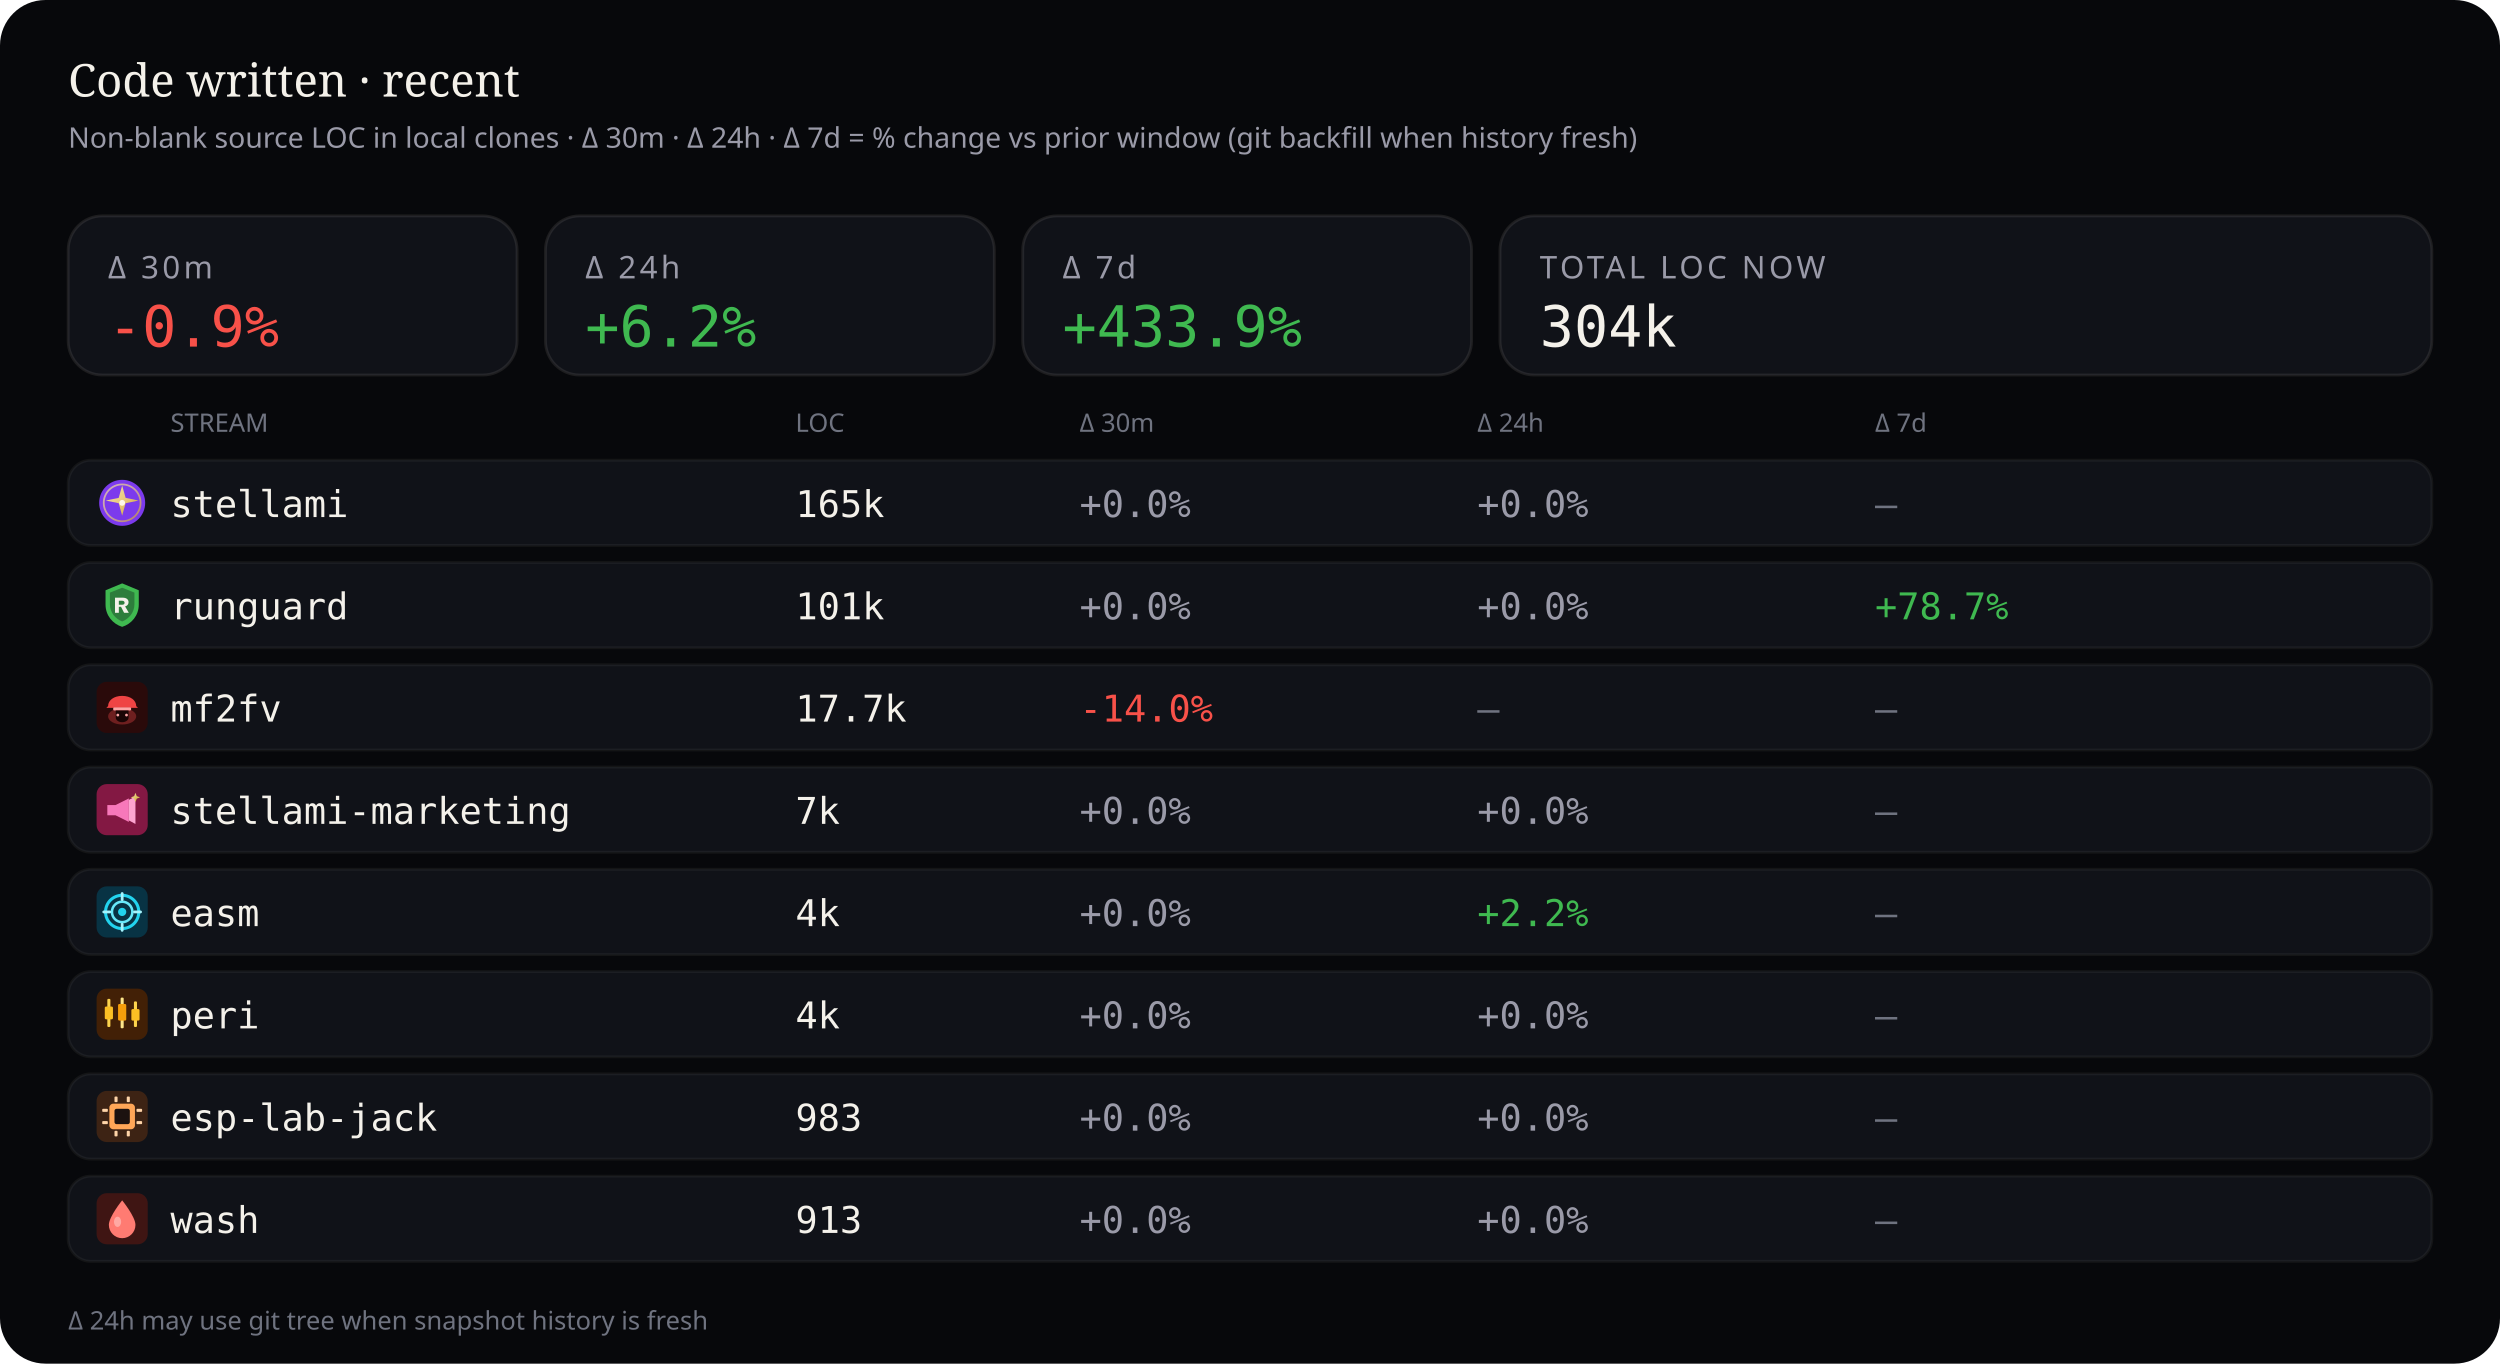
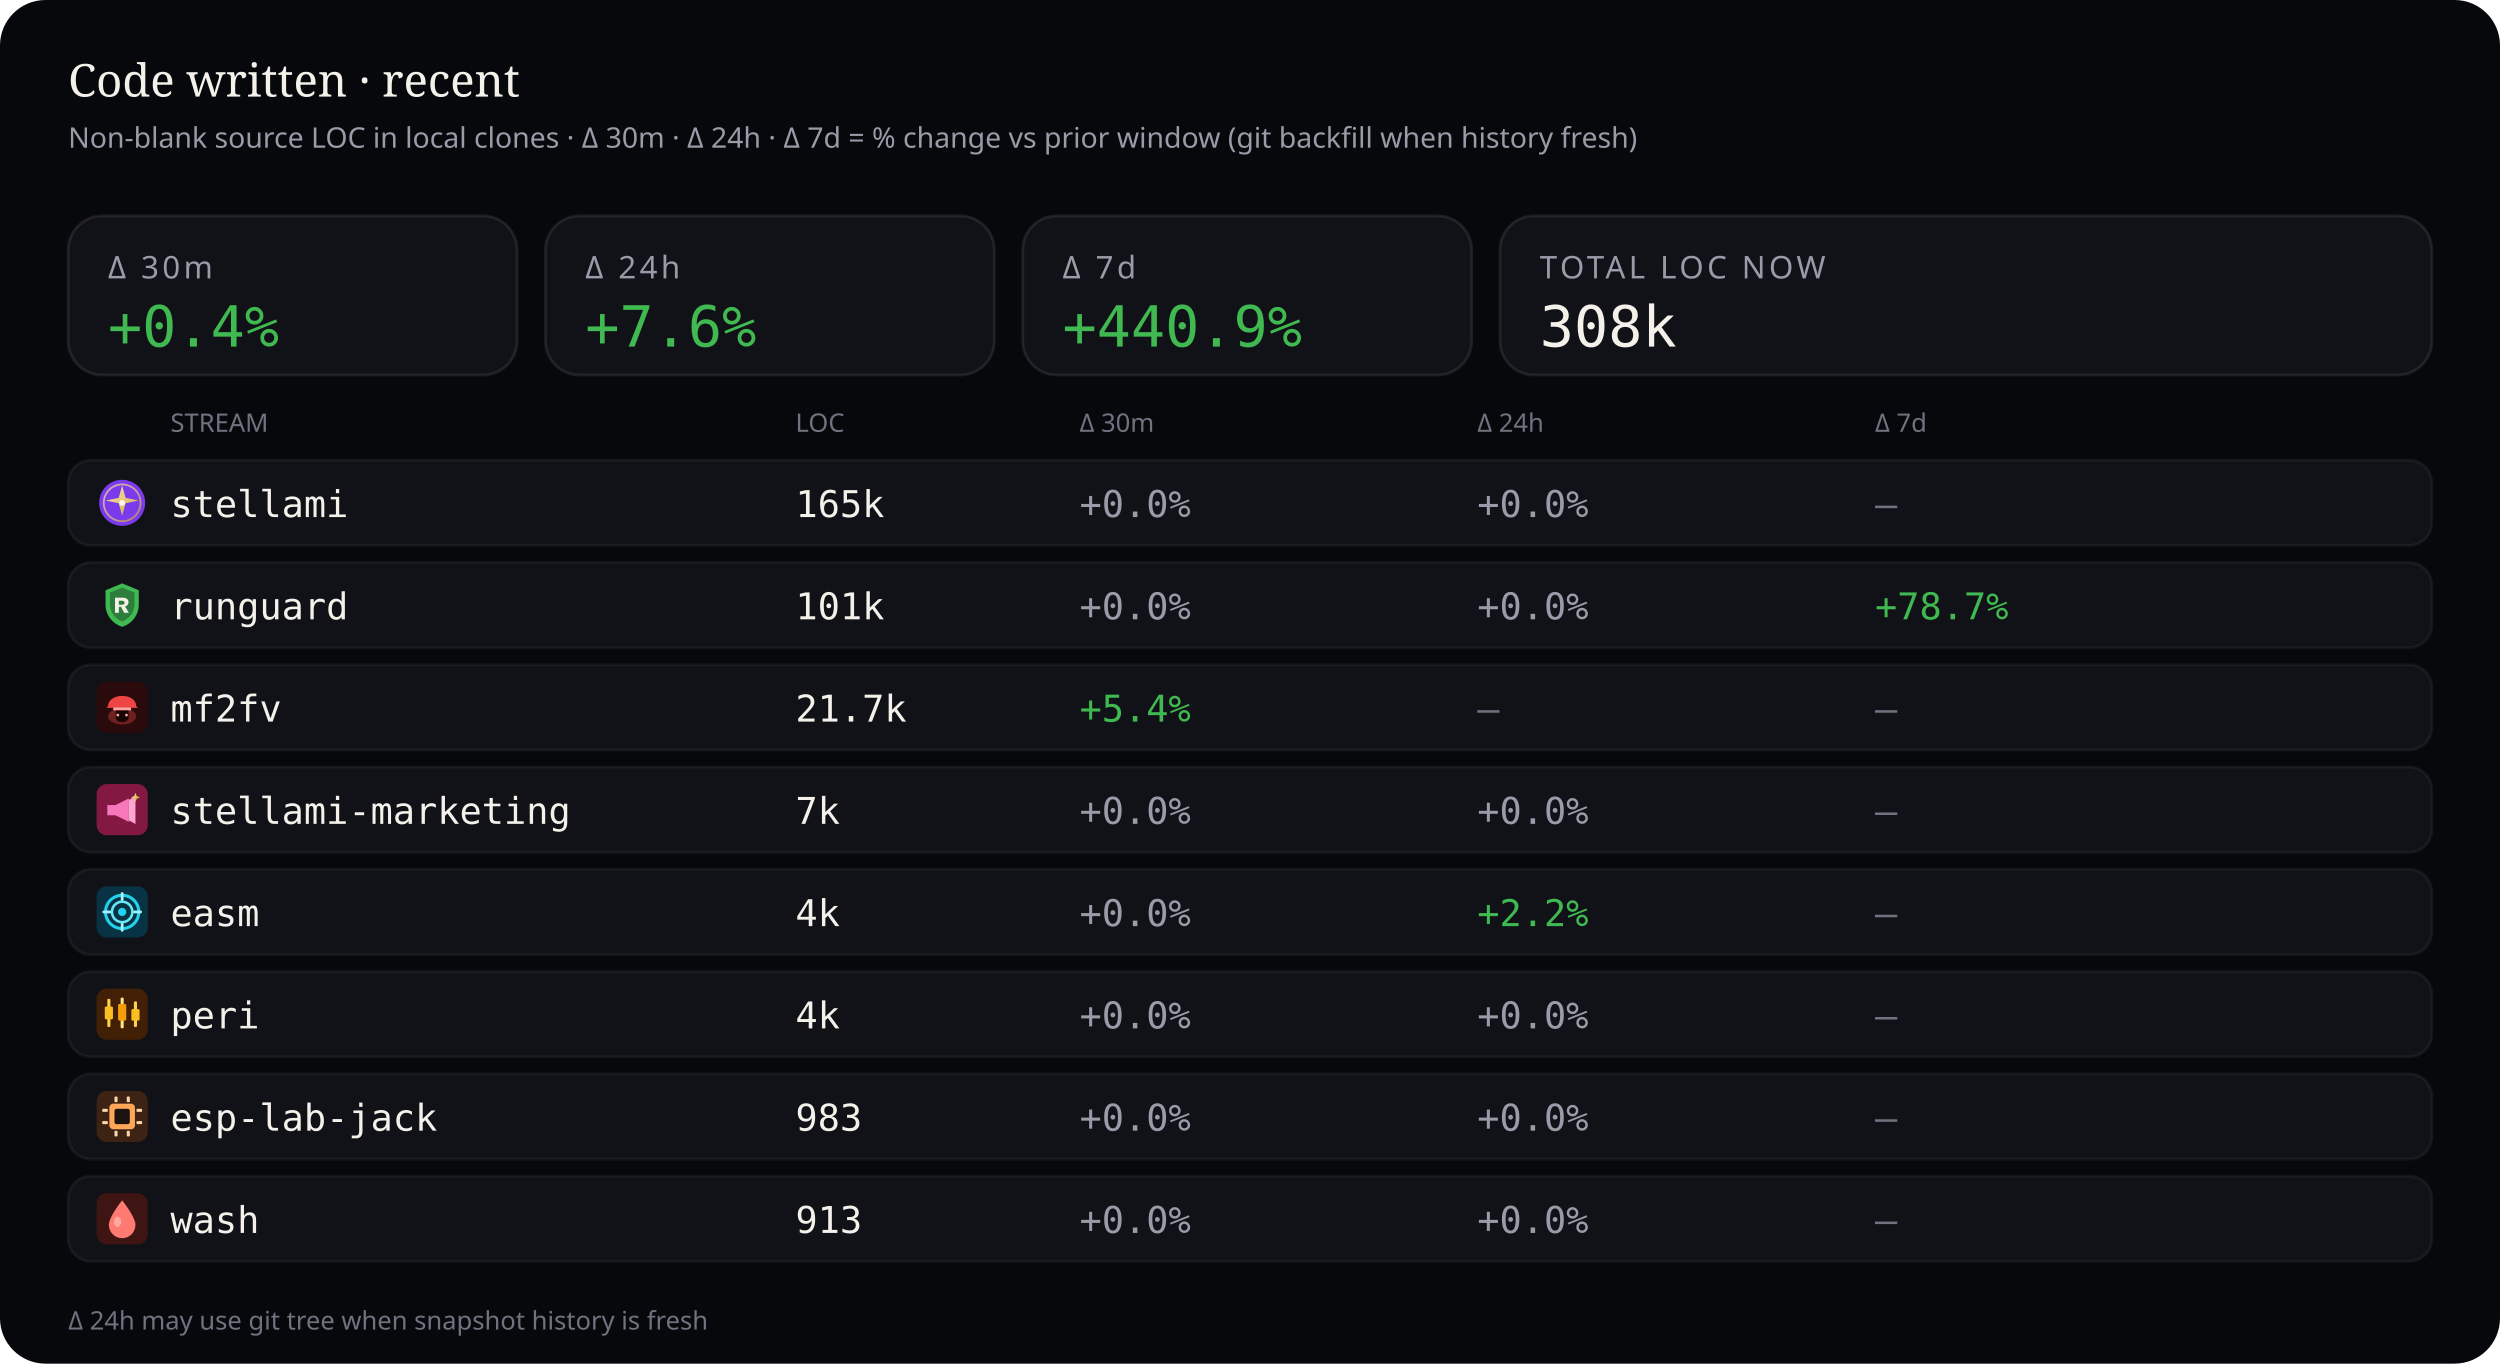
<svg xmlns="http://www.w3.org/2000/svg" viewBox="0 0 880 480" width="880" height="480" role="img" aria-label="Source code LOC deltas — 30 minutes, 24 hours, and 7 days">
  <rect width="880" height="480" rx="16" fill="#07080b" />
  <text x="24" y="34" fill="#f4f1ea" font-size="16" font-family="ui-serif, Georgia, serif">Code written · recent</text>
  <text x="24" y="52" fill="#9a9aa8" font-size="10" font-family="ui-sans-serif, system-ui, sans-serif">Non-blank source LOC in local clones · Δ 30m · Δ 24h · Δ 7d = % change vs prior window (git backfill when history fresh)</text>
  <rect x="24" y="76" width="158" height="56" rx="12" fill="#101218" stroke="rgba(232,228,214,0.10)" />
  <text x="38" y="98" fill="#9a9aa8" font-size="11" font-family="ui-sans-serif, system-ui, sans-serif" letter-spacing="1.2">Δ 30m</text>
-   <text x="38" y="122" fill="#f85149" font-size="20" font-family="ui-monospace, SFMono-Regular, monospace">-0.9%</text>
+   <text x="38" y="122" fill="#3fb950" font-size="20" font-family="ui-monospace, SFMono-Regular, monospace">+0.4%</text>
  <rect x="192" y="76" width="158" height="56" rx="12" fill="#101218" stroke="rgba(232,228,214,0.10)" />
  <text x="206" y="98" fill="#9a9aa8" font-size="11" font-family="ui-sans-serif, system-ui, sans-serif" letter-spacing="1.2">Δ 24h</text>
-   <text x="206" y="122" fill="#3fb950" font-size="20" font-family="ui-monospace, SFMono-Regular, monospace">+6.2%</text>
+   <text x="206" y="122" fill="#3fb950" font-size="20" font-family="ui-monospace, SFMono-Regular, monospace">+7.6%</text>
  <rect x="360" y="76" width="158" height="56" rx="12" fill="#101218" stroke="rgba(232,228,214,0.10)" />
  <text x="374" y="98" fill="#9a9aa8" font-size="11" font-family="ui-sans-serif, system-ui, sans-serif" letter-spacing="1.2">Δ 7d</text>
-   <text x="374" y="122" fill="#3fb950" font-size="20" font-family="ui-monospace, SFMono-Regular, monospace">+433.9%</text>
+   <text x="374" y="122" fill="#3fb950" font-size="20" font-family="ui-monospace, SFMono-Regular, monospace">+440.9%</text>
  <rect x="528" y="76" width="328" height="56" rx="12" fill="#101218" stroke="rgba(232,228,214,0.10)" />
  <text x="542" y="98" fill="#9a9aa8" font-size="11" font-family="ui-sans-serif, system-ui, sans-serif" letter-spacing="1.2">TOTAL LOC NOW</text>
-   <text x="542" y="122" fill="#f4f1ea" font-size="20" font-family="ui-monospace, SFMono-Regular, monospace">304k</text>
+   <text x="542" y="122" fill="#f4f1ea" font-size="20" font-family="ui-monospace, SFMono-Regular, monospace">308k</text>
  <text x="60" y="152" fill="#6f7380" font-size="9" font-family="ui-sans-serif, system-ui, sans-serif">STREAM</text>
  <text x="280" y="152" fill="#6f7380" font-size="9" font-family="ui-sans-serif, system-ui, sans-serif">LOC</text>
  <text x="380" y="152" fill="#6f7380" font-size="9" font-family="ui-sans-serif, system-ui, sans-serif">Δ 30m</text>
  <text x="520" y="152" fill="#6f7380" font-size="9" font-family="ui-sans-serif, system-ui, sans-serif">Δ 24h</text>
  <text x="660" y="152" fill="#6f7380" font-size="9" font-family="ui-sans-serif, system-ui, sans-serif">Δ 7d</text>
  <rect x="24" y="162" width="832" height="30" rx="8" fill="#101218" stroke="rgba(232,228,214,0.06)" />
  <g id="stream_logo_stellami" class="stream_logo" data-stream="stellami" transform="translate(34.0,168.0) scale(0.9)" opacity="1.0">
    <defs>
      <linearGradient id="stream_logo_stellami-stellami-gold" x1="0%" y1="0%" x2="100%" y2="100%">
        <stop offset="0%" stop-color="#f5e6a8" />
        <stop offset="55%" stop-color="#e8c57a" />
        <stop offset="100%" stop-color="#c9a227" />
      </linearGradient>
    </defs>
    <circle cx="10" cy="10" r="9" fill="#7c3aed" />
    <circle cx="10" cy="10" r="7.2" fill="none" stroke="url(#stream_logo_stellami-stellami-gold)" stroke-width="0.7" opacity=".7" />
    <path fill="url(#stream_logo_stellami-stellami-gold)" d="M10 3.2 L11.35 8.05 L16.4 9.1 L11.35 10.15 L10 15 L8.65 10.15 L3.6 9.1 L8.65 8.05 Z" />
    <circle cx="10" cy="10" r="1.15" fill="#fff8e8" />
  </g>
  <use class="stream_logo" data-stream="stellami" href="#stream_logo_stellami" x="34.0" y="168.0" width="18" height="18" opacity="0" />
  <text x="60" y="182" fill="#f4f1ea" font-size="13" font-family="ui-monospace, SFMono-Regular, monospace">stellami</text>
  <text x="280" y="182" fill="#f4f1ea" font-size="13" font-family="ui-monospace, SFMono-Regular, monospace">165k</text>
  <text x="380" y="182" fill="#9a9aa8" font-size="13" font-family="ui-monospace, SFMono-Regular, monospace">+0.0%</text>
  <text x="520" y="182" fill="#9a9aa8" font-size="13" font-family="ui-monospace, SFMono-Regular, monospace">+0.0%</text>
  <text x="660" y="182" fill="#6f7380" font-size="13" font-family="ui-monospace, SFMono-Regular, monospace">—</text>
  <rect x="24" y="198" width="832" height="30" rx="8" fill="#101218" stroke="rgba(232,228,214,0.06)" />
  <g id="stream_logo_runguard" class="stream_logo" data-stream="runguard" transform="translate(34.0,204.0) scale(0.9)" opacity="1.0">
    <path fill="#3fb950" d="M10 1.5 L16.5 4.2 V9.8 C16.5 14.1 13.6 17.4 10 18.5 C6.4 17.4 3.5 14.1 3.5 9.8 V4.2 Z" />
    <path fill="#0d1117" fill-opacity=".35" d="M10 3.2 L14.8 5.1 V9.7 C14.8 12.9 12.6 15.4 10 16.4 C7.4 15.4 5.2 12.9 5.2 9.7 V5.1 Z" />
    <path fill="#f4f1ea" d="M7.2 7.1h3.1c1.35 0 2.2.7 2.2 1.75 0 .85-.5 1.45-1.35 1.65L12.6 13h-1.85l-1.2-2.35H8.7V13H7.2V7.1zm1.5 1.2v1.55h1.35c.55 0 .9-.28.9-.75s-.35-.8-.9-.8H8.7z" />
  </g>
  <use class="stream_logo" data-stream="runguard" href="#stream_logo_runguard" x="34.0" y="204.0" width="18" height="18" opacity="0" />
  <text x="60" y="218" fill="#f4f1ea" font-size="13" font-family="ui-monospace, SFMono-Regular, monospace">runguard</text>
  <text x="280" y="218" fill="#f4f1ea" font-size="13" font-family="ui-monospace, SFMono-Regular, monospace">101k</text>
  <text x="380" y="218" fill="#9a9aa8" font-size="13" font-family="ui-monospace, SFMono-Regular, monospace">+0.0%</text>
  <text x="520" y="218" fill="#9a9aa8" font-size="13" font-family="ui-monospace, SFMono-Regular, monospace">+0.0%</text>
  <text x="660" y="218" fill="#3fb950" font-size="13" font-family="ui-monospace, SFMono-Regular, monospace">+78.7%</text>
  <rect x="24" y="234" width="832" height="30" rx="8" fill="#101218" stroke="rgba(232,228,214,0.06)" />
  <g id="stream_logo_mf2fv" class="stream_logo" data-stream="mf2fv" transform="translate(34.0,240.0) scale(0.9)" opacity="1.0">
    <rect width="20" height="20" rx="4" fill="#2a0a0a" />
    <ellipse cx="10" cy="13.5" rx="5.5" ry="3.2" fill="#ef4444" opacity=".35" />
    <path fill="#ef4444" d="M4.5 9.5 C4.5 7.2 6.8 5.5 10 5.5 S15.5 7.2 15.5 9.5 L16.2 10.2 H3.8 Z" />
    <rect x="6.5" y="10" width="7" height="1.2" rx="0.4" fill="#fca5a5" />
    <path fill="#1a0505" d="M7.5 11.2 h5 v2.8 c0 1-1.1 1.8-2.5 1.8 s-2.5-.8-2.5-1.8 v-2.8z" />
    <circle cx="8.3" cy="13" r="0.55" fill="#fca5a5" />
    <circle cx="11.7" cy="13" r="0.55" fill="#fca5a5" />
  </g>
  <use class="stream_logo" data-stream="mf2fv" href="#stream_logo_mf2fv" x="34.0" y="240.0" width="18" height="18" opacity="0" />
  <text x="60" y="254" fill="#f4f1ea" font-size="13" font-family="ui-monospace, SFMono-Regular, monospace">mf2fv</text>
-   <text x="280" y="254" fill="#f4f1ea" font-size="13" font-family="ui-monospace, SFMono-Regular, monospace">17.7k</text>
-   <text x="380" y="254" fill="#f85149" font-size="13" font-family="ui-monospace, SFMono-Regular, monospace">-14.0%</text>
+   <text x="280" y="254" fill="#f4f1ea" font-size="13" font-family="ui-monospace, SFMono-Regular, monospace">21.7k</text>
+   <text x="380" y="254" fill="#3fb950" font-size="13" font-family="ui-monospace, SFMono-Regular, monospace">+5.4%</text>
  <text x="520" y="254" fill="#6f7380" font-size="13" font-family="ui-monospace, SFMono-Regular, monospace">—</text>
  <text x="660" y="254" fill="#6f7380" font-size="13" font-family="ui-monospace, SFMono-Regular, monospace">—</text>
  <rect x="24" y="270" width="832" height="30" rx="8" fill="#101218" stroke="rgba(232,228,214,0.06)" />
  <g id="stream_logo_stellami-marketing" class="stream_logo" data-stream="stellami-marketing" transform="translate(34.0,276.0) scale(0.9)" opacity="1.0">
    <defs>
      <linearGradient id="stream_logo_stellami-marketing-smkt-gold" x1="0%" y1="0%" x2="100%" y2="100%">
        <stop offset="0%" stop-color="#f5e6a8" />
        <stop offset="100%" stop-color="#c9a227" />
      </linearGradient>
    </defs>
    <rect width="20" height="20" rx="4" fill="#831843" />
    <path fill="#f778ba" d="M4.2 8.2h3.2l5.2-2.6v9.2l-5.2-2.6H4.2z" />
    <path fill="#fda4d0" d="M12.6 6.2l2.6-1.4v10.8l-2.6-1.4z" />
    <path fill="url(#stream_logo_stellami-marketing-smkt-gold)" d="M15.2 3.4 L15.7 4.7 L17 5.2 L15.7 5.7 L15.2 7 L14.7 5.7 L13.4 5.2 L14.7 4.7 Z" />
  </g>
  <use class="stream_logo" data-stream="stellami-marketing" href="#stream_logo_stellami-marketing" x="34.0" y="276.0" width="18" height="18" opacity="0" />
  <text x="60" y="290" fill="#f4f1ea" font-size="13" font-family="ui-monospace, SFMono-Regular, monospace">stellami-marketing</text>
  <text x="280" y="290" fill="#f4f1ea" font-size="13" font-family="ui-monospace, SFMono-Regular, monospace">7k</text>
  <text x="380" y="290" fill="#9a9aa8" font-size="13" font-family="ui-monospace, SFMono-Regular, monospace">+0.0%</text>
  <text x="520" y="290" fill="#9a9aa8" font-size="13" font-family="ui-monospace, SFMono-Regular, monospace">+0.0%</text>
  <text x="660" y="290" fill="#6f7380" font-size="13" font-family="ui-monospace, SFMono-Regular, monospace">—</text>
  <rect x="24" y="306" width="832" height="30" rx="8" fill="#101218" stroke="rgba(232,228,214,0.06)" />
  <g id="stream_logo_easm" class="stream_logo" data-stream="easm" transform="translate(34.0,312.0) scale(0.9)" opacity="1.0">
    <rect width="20" height="20" rx="4" fill="#083344" />
    <circle cx="10" cy="10" r="6.5" fill="none" stroke="#22d3ee" stroke-width="1.2" />
    <circle cx="10" cy="10" r="4" fill="none" stroke="#67e8f9" stroke-width="1" />
    <circle cx="10" cy="10" r="1.6" fill="#22d3ee" />
    <path d="M10 2.8 V5.2 M10 14.8 V17.2 M2.8 10 H5.2 M14.8 10 H17.2" stroke="#a5f3fc" stroke-width="1.1" stroke-linecap="round" />
  </g>
  <use class="stream_logo" data-stream="easm" href="#stream_logo_easm" x="34.0" y="312.0" width="18" height="18" opacity="0" />
  <text x="60" y="326" fill="#f4f1ea" font-size="13" font-family="ui-monospace, SFMono-Regular, monospace">easm</text>
  <text x="280" y="326" fill="#f4f1ea" font-size="13" font-family="ui-monospace, SFMono-Regular, monospace">4k</text>
  <text x="380" y="326" fill="#9a9aa8" font-size="13" font-family="ui-monospace, SFMono-Regular, monospace">+0.0%</text>
  <text x="520" y="326" fill="#3fb950" font-size="13" font-family="ui-monospace, SFMono-Regular, monospace">+2.2%</text>
  <text x="660" y="326" fill="#6f7380" font-size="13" font-family="ui-monospace, SFMono-Regular, monospace">—</text>
  <rect x="24" y="342" width="832" height="30" rx="8" fill="#101218" stroke="rgba(232,228,214,0.06)" />
  <g id="stream_logo_peri" class="stream_logo" data-stream="peri" transform="translate(34.0,348.0) scale(0.9)" opacity="1.0">
    <rect width="20" height="20" rx="4" fill="#422006" />
    <rect x="4.2" y="4" width="1.2" height="11" rx="0.4" fill="#fcd34d" />
    <rect x="3.2" y="7" width="3.2" height="5" rx="0.5" fill="#fbbf24" />
    <rect x="9.4" y="3.5" width="1.2" height="12" rx="0.4" fill="#fde68a" />
    <rect x="8.4" y="6" width="3.2" height="6.5" rx="0.5" fill="#f59e0b" />
    <rect x="14.6" y="5" width="1.2" height="10" rx="0.4" fill="#fcd34d" />
    <rect x="13.6" y="8" width="3.2" height="4.5" rx="0.5" fill="#fbbf24" />
  </g>
  <use class="stream_logo" data-stream="peri" href="#stream_logo_peri" x="34.0" y="348.0" width="18" height="18" opacity="0" />
  <text x="60" y="362" fill="#f4f1ea" font-size="13" font-family="ui-monospace, SFMono-Regular, monospace">peri</text>
  <text x="280" y="362" fill="#f4f1ea" font-size="13" font-family="ui-monospace, SFMono-Regular, monospace">4k</text>
  <text x="380" y="362" fill="#9a9aa8" font-size="13" font-family="ui-monospace, SFMono-Regular, monospace">+0.0%</text>
  <text x="520" y="362" fill="#9a9aa8" font-size="13" font-family="ui-monospace, SFMono-Regular, monospace">+0.0%</text>
  <text x="660" y="362" fill="#6f7380" font-size="13" font-family="ui-monospace, SFMono-Regular, monospace">—</text>
  <rect x="24" y="378" width="832" height="30" rx="8" fill="#101218" stroke="rgba(232,228,214,0.06)" />
  <g id="stream_logo_esp-lab-jack" class="stream_logo" data-stream="esp-lab-jack" transform="translate(34.0,384.0) scale(0.9)" opacity="1.0">
    <rect width="20" height="20" rx="4" fill="#3d2314" />
    <rect x="5" y="5" width="10" height="10" rx="1.5" fill="#ffa657" />
    <rect x="7" y="7" width="6" height="6" rx="0.8" fill="#1c1210" />
    <rect x="2.2" y="7" width="2.2" height="1.2" rx="0.3" fill="#ffd4a8" />
    <rect x="2.2" y="11.8" width="2.2" height="1.2" rx="0.3" fill="#ffd4a8" />
    <rect x="15.6" y="7" width="2.2" height="1.2" rx="0.3" fill="#ffd4a8" />
    <rect x="15.6" y="11.8" width="2.2" height="1.2" rx="0.3" fill="#ffd4a8" />
    <rect x="7" y="2.2" width="1.2" height="2.2" rx="0.3" fill="#ffd4a8" />
    <rect x="11.8" y="2.2" width="1.2" height="2.2" rx="0.3" fill="#ffd4a8" />
    <rect x="7" y="15.6" width="1.2" height="2.2" rx="0.3" fill="#ffd4a8" />
    <rect x="11.8" y="15.6" width="1.2" height="2.2" rx="0.3" fill="#ffd4a8" />
  </g>
  <use class="stream_logo" data-stream="esp-lab-jack" href="#stream_logo_esp-lab-jack" x="34.0" y="384.0" width="18" height="18" opacity="0" />
  <text x="60" y="398" fill="#f4f1ea" font-size="13" font-family="ui-monospace, SFMono-Regular, monospace">esp-lab-jack</text>
  <text x="280" y="398" fill="#f4f1ea" font-size="13" font-family="ui-monospace, SFMono-Regular, monospace">983</text>
  <text x="380" y="398" fill="#9a9aa8" font-size="13" font-family="ui-monospace, SFMono-Regular, monospace">+0.0%</text>
  <text x="520" y="398" fill="#9a9aa8" font-size="13" font-family="ui-monospace, SFMono-Regular, monospace">+0.0%</text>
  <text x="660" y="398" fill="#6f7380" font-size="13" font-family="ui-monospace, SFMono-Regular, monospace">—</text>
  <rect x="24" y="414" width="832" height="30" rx="8" fill="#101218" stroke="rgba(232,228,214,0.06)" />
  <g id="stream_logo_wash" class="stream_logo" data-stream="wash" transform="translate(34.0,420.0) scale(0.9)" opacity="1.0">
    <rect width="20" height="20" rx="4" fill="#3f1513" />
    <path fill="#ff7b72" d="M10 2.8 C10 2.8 15.2 9.2 15.2 12.4 A5.2 5.2 0 0 1 4.8 12.4 C4.8 9.2 10 2.8 10 2.8 Z" />
    <ellipse cx="8.2" cy="11.2" rx="1.4" ry="2" fill="#ffd0cc" opacity=".55" />
  </g>
  <use class="stream_logo" data-stream="wash" href="#stream_logo_wash" x="34.0" y="420.0" width="18" height="18" opacity="0" />
  <text x="60" y="434" fill="#f4f1ea" font-size="13" font-family="ui-monospace, SFMono-Regular, monospace">wash</text>
  <text x="280" y="434" fill="#f4f1ea" font-size="13" font-family="ui-monospace, SFMono-Regular, monospace">913</text>
  <text x="380" y="434" fill="#9a9aa8" font-size="13" font-family="ui-monospace, SFMono-Regular, monospace">+0.0%</text>
  <text x="520" y="434" fill="#9a9aa8" font-size="13" font-family="ui-monospace, SFMono-Regular, monospace">+0.0%</text>
  <text x="660" y="434" fill="#6f7380" font-size="13" font-family="ui-monospace, SFMono-Regular, monospace">—</text>
  <text x="24" y="468" fill="#6f7380" font-size="9" font-family="ui-sans-serif, system-ui, sans-serif">Δ 24h may use git tree when snapshot history is fresh</text>
</svg>
